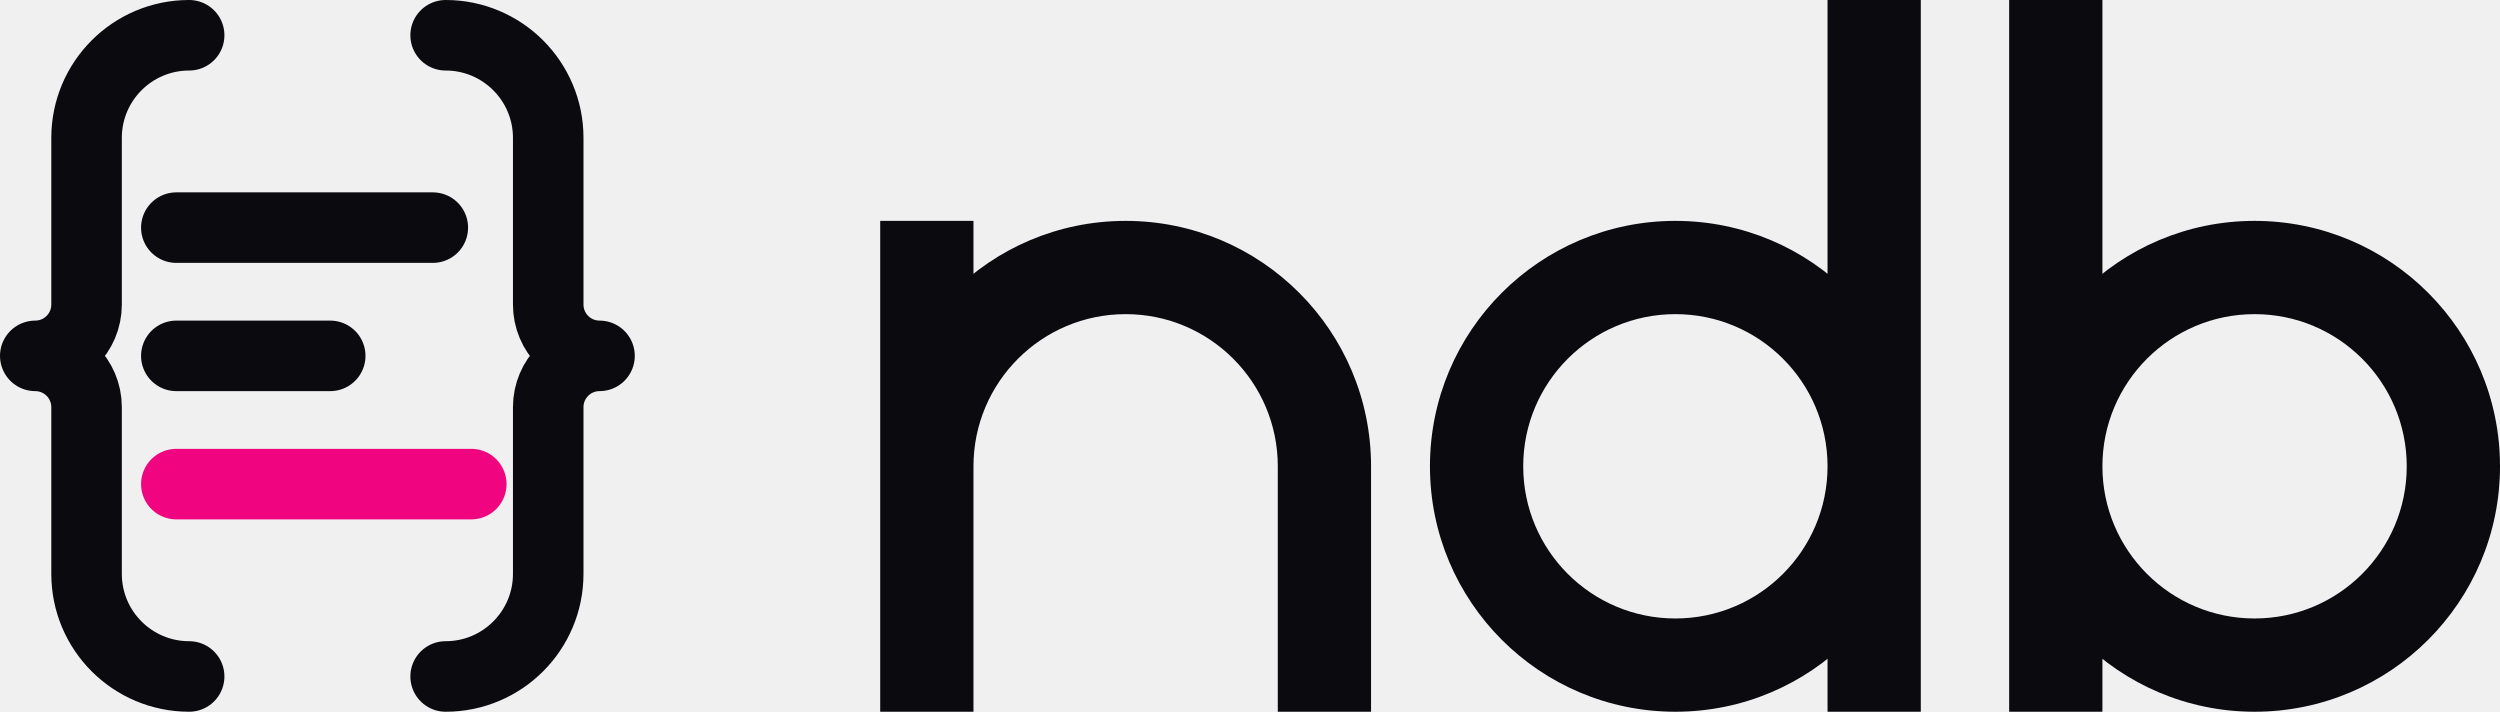
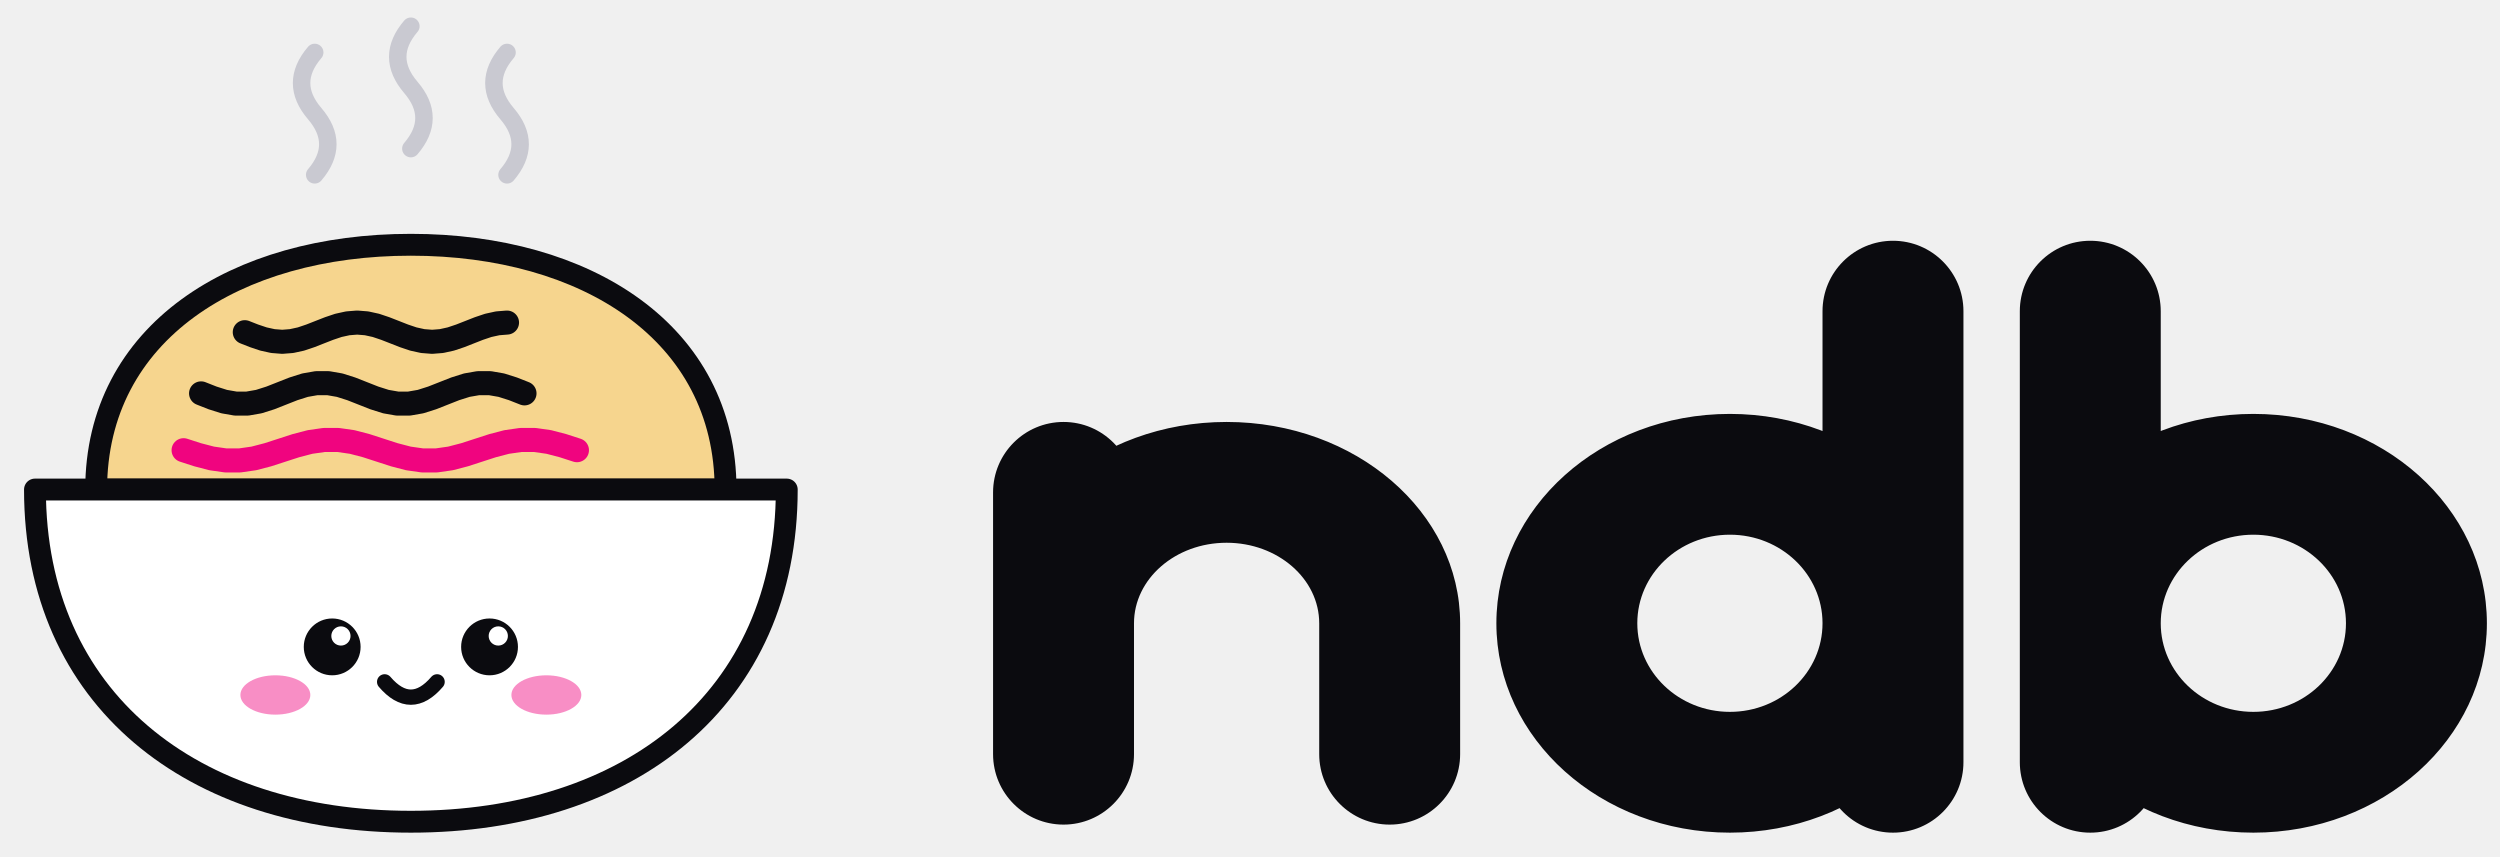
- <svg xmlns="http://www.w3.org/2000/svg" viewBox="0 0 509.324 145.000" role="img" aria-label="ndb">
-   <g transform="translate(0.000 0.000) scale(2.612613) translate(-7.250 -4.250)">
-     <path d="M22 7A8 8 0 0 0 14 15V28A4 4 0 0 1 10 32A4 4 0 0 1 14 36V49A8 8 0 0 0 22 57" fill="none" stroke="#0B0B0F" stroke-width="5.5" stroke-linecap="round" stroke-linejoin="round" />
-     <path d="M42 7A8 8 0 0 1 50 15V28A4 4 0 0 0 54 32A4 4 0 0 0 50 36V49A8 8 0 0 1 42 57" fill="none" stroke="#0B0B0F" stroke-width="5.5" stroke-linecap="round" stroke-linejoin="round" />
-     <path d="M21 22h20" fill="none" stroke="#0B0B0F" stroke-width="5.5" stroke-linecap="round" />
-     <path d="M21 32h12" fill="none" stroke="#0B0B0F" stroke-width="5.5" stroke-linecap="round" />
-     <path d="M21 42h23" fill="none" stroke="#F0047F" stroke-width="5.5" stroke-linecap="round" />
+ <svg xmlns="http://www.w3.org/2000/svg" viewBox="0 0 571.965 196.000" role="img" aria-label="ndb">
+   <g transform="translate(0.000 0.000) scale(1) translate(-6.000 0.000)">
+     <path d="M78 12q-6 7 0 14q6 7 0 14M100 6q-6 7 0 14q6 7 0 14M122 12q-6 7 0 14q6 7 0 14" fill="none" stroke="#C9C9D1" stroke-width="4" stroke-linecap="round" stroke-linejoin="round" />
+     <path d="M28 112C28 76 60 56 100 56C140 56 172 76 172 112Z" fill="#F6D58E" stroke="#0B0B0F" stroke-width="5" stroke-linejoin="round" stroke-linecap="round" />
+     <path d="M62.00 76.00L64.14 76.84L66.29 77.56L68.43 78.03L70.57 78.20L72.71 78.03L74.86 77.56L77.00 76.84L79.14 76.00L81.29 75.16L83.43 74.44L85.57 73.97L87.71 73.80L89.86 73.97L92.00 74.44L94.14 75.16L96.29 76.00L98.43 76.84L100.57 77.56L102.71 78.03L104.86 78.20L107.00 78.03L109.14 77.56L111.29 76.84L113.43 76.00L115.57 75.16L117.71 74.44L119.86 73.97L122.00 73.80" fill="none" stroke="#0B0B0F" stroke-width="5.5" stroke-linecap="round" stroke-linejoin="round" />
+     <path d="M52.00 90.00L54.64 91.04L57.29 91.88L59.93 92.34L62.57 92.34L65.21 91.88L67.86 91.04L70.50 90.00L73.14 88.96L75.79 88.12L78.43 87.66L81.07 87.66L83.71 88.12L86.36 88.96L89.00 90.00L91.64 91.04L94.29 91.88L96.93 92.34L99.57 92.34L102.21 91.88L104.86 91.04L107.50 90.00L110.14 88.96L112.79 88.12L115.43 87.66L118.07 87.66L120.71 88.12L123.36 88.96L126.00 90.00" fill="none" stroke="#0B0B0F" stroke-width="5.5" stroke-linecap="round" stroke-linejoin="round" />
+     <path d="M48.00 103.00L51.21 104.04L54.43 104.88L57.64 105.34L60.86 105.34L64.07 104.88L67.29 104.04L70.50 103.00L73.71 101.96L76.93 101.12L80.14 100.66L83.36 100.66L86.57 101.12L89.79 101.96L93.00 103.00L96.21 104.04L99.43 104.88L102.64 105.34L105.86 105.34L109.07 104.88L112.29 104.04L115.50 103.00L118.71 101.96L121.93 101.12L125.14 100.66L128.36 100.66L131.57 101.12L134.79 101.96L138.00 103.00" fill="none" stroke="#F0047F" stroke-width="5.5" stroke-linecap="round" stroke-linejoin="round" />
+     <path d="M14 112H186C186 160 150 188 100 188C50 188 14 160 14 112Z" fill="#FFFFFF" stroke="#0B0B0F" stroke-width="5" stroke-linejoin="round" stroke-linecap="round" />
+     <g transform="translate(100 148) scale(1)">
+       <circle cx="-18" cy="0" r="6.5" fill="#0B0B0F" />
+       <circle cx="18" cy="0" r="6.5" fill="#0B0B0F" />
+       <circle cx="-16" cy="-2.5" r="2.2" fill="#FFFFFF" />
+       <circle cx="20" cy="-2.5" r="2.2" fill="#FFFFFF" />
+       <ellipse cx="-31" cy="11" rx="8" ry="4.5" fill="#F0047F" opacity="0.45" />
+       <ellipse cx="31" cy="11" rx="8" ry="4.5" fill="#F0047F" opacity="0.45" />
+       <path d="M-6 8Q0 15 6 8" fill="none" stroke="#0B0B0F" stroke-width="3.5" stroke-linecap="round" />
+     </g>
  </g>
-   <path transform="translate(179.324 145.000) scale(1)" d="M0 -100h19V0h-19ZM0 -50A50 50 0 0 1 100 -50V0h-19V-50A31 31 0 0 0 19 -50ZM112 -50A50 50 0 1 1 212 -50A50 50 0 1 1 112 -50ZM131 -50A31 31 0 1 0 193 -50A31 31 0 1 0 131 -50ZM193 -145h19V0h-19ZM230 -145h19V0h-19ZM230 -50A50 50 0 1 1 330 -50A50 50 0 1 1 230 -50ZM249 -50A31 31 0 1 0 311 -50A31 31 0 1 0 249 -50Z" fill="#0B0B0F" />
+   <path transform="translate(227.200 188.658) scale(0.9212)" d="M0 -82.5A17.5 17.5 0 0 1 35 -82.5V-17.5A17.5 17.5 0 0 1 0 -17.5ZM0 -50A58 50 0 0 1 116 -50H81A23 20 0 0 0 35 -50ZM81 -50H116V-17.5A17.5 17.5 0 0 1 81 -17.5ZM125 -50A58 52 0 1 1 241 -50A58 52 0 1 1 125 -50ZM160 -50A23 22 0 1 0 206 -50A23 22 0 1 0 160 -50ZM206 -127.5A17.5 17.5 0 0 1 241 -127.5V-15.5A17.5 17.5 0 0 1 206 -15.5ZM255 -127.5A17.5 17.5 0 0 1 290 -127.5V-15.5A17.5 17.5 0 0 1 255 -15.5ZM255 -50A58 52 0 1 1 371 -50A58 52 0 1 1 255 -50ZM290 -50A23 22 0 1 0 336 -50A23 22 0 1 0 290 -50Z" fill="#0B0B0F" />
</svg>
